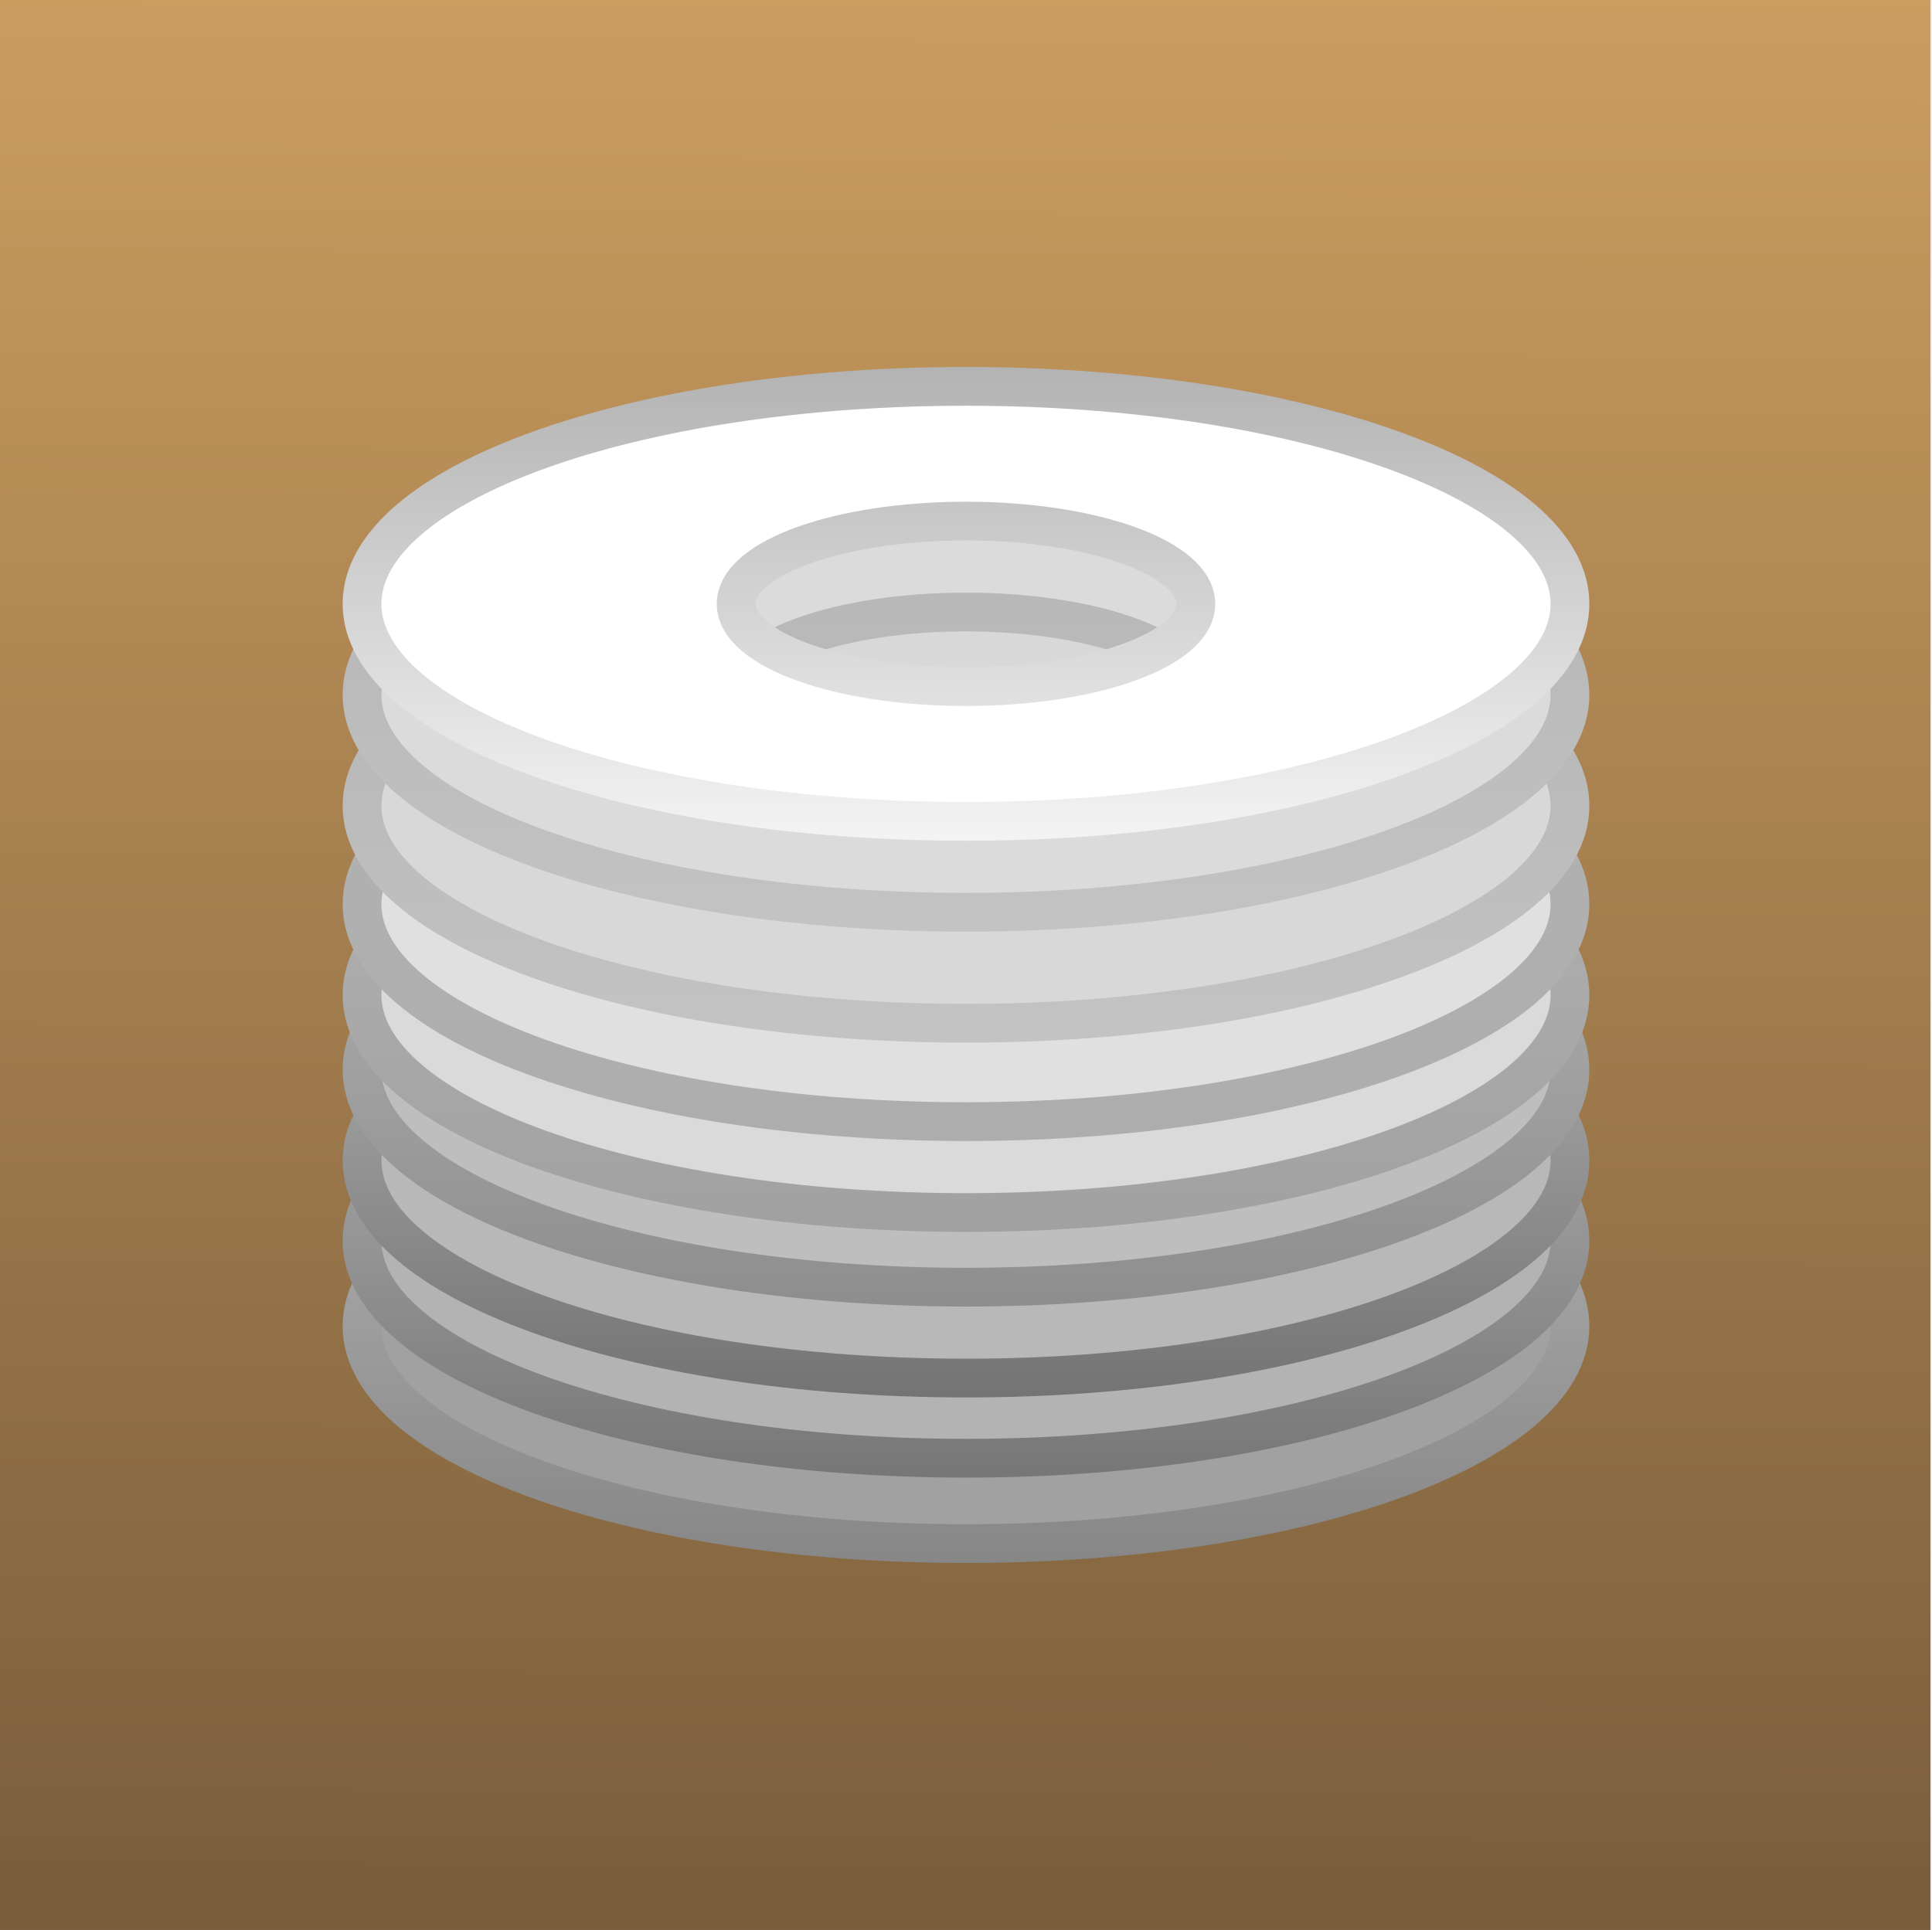
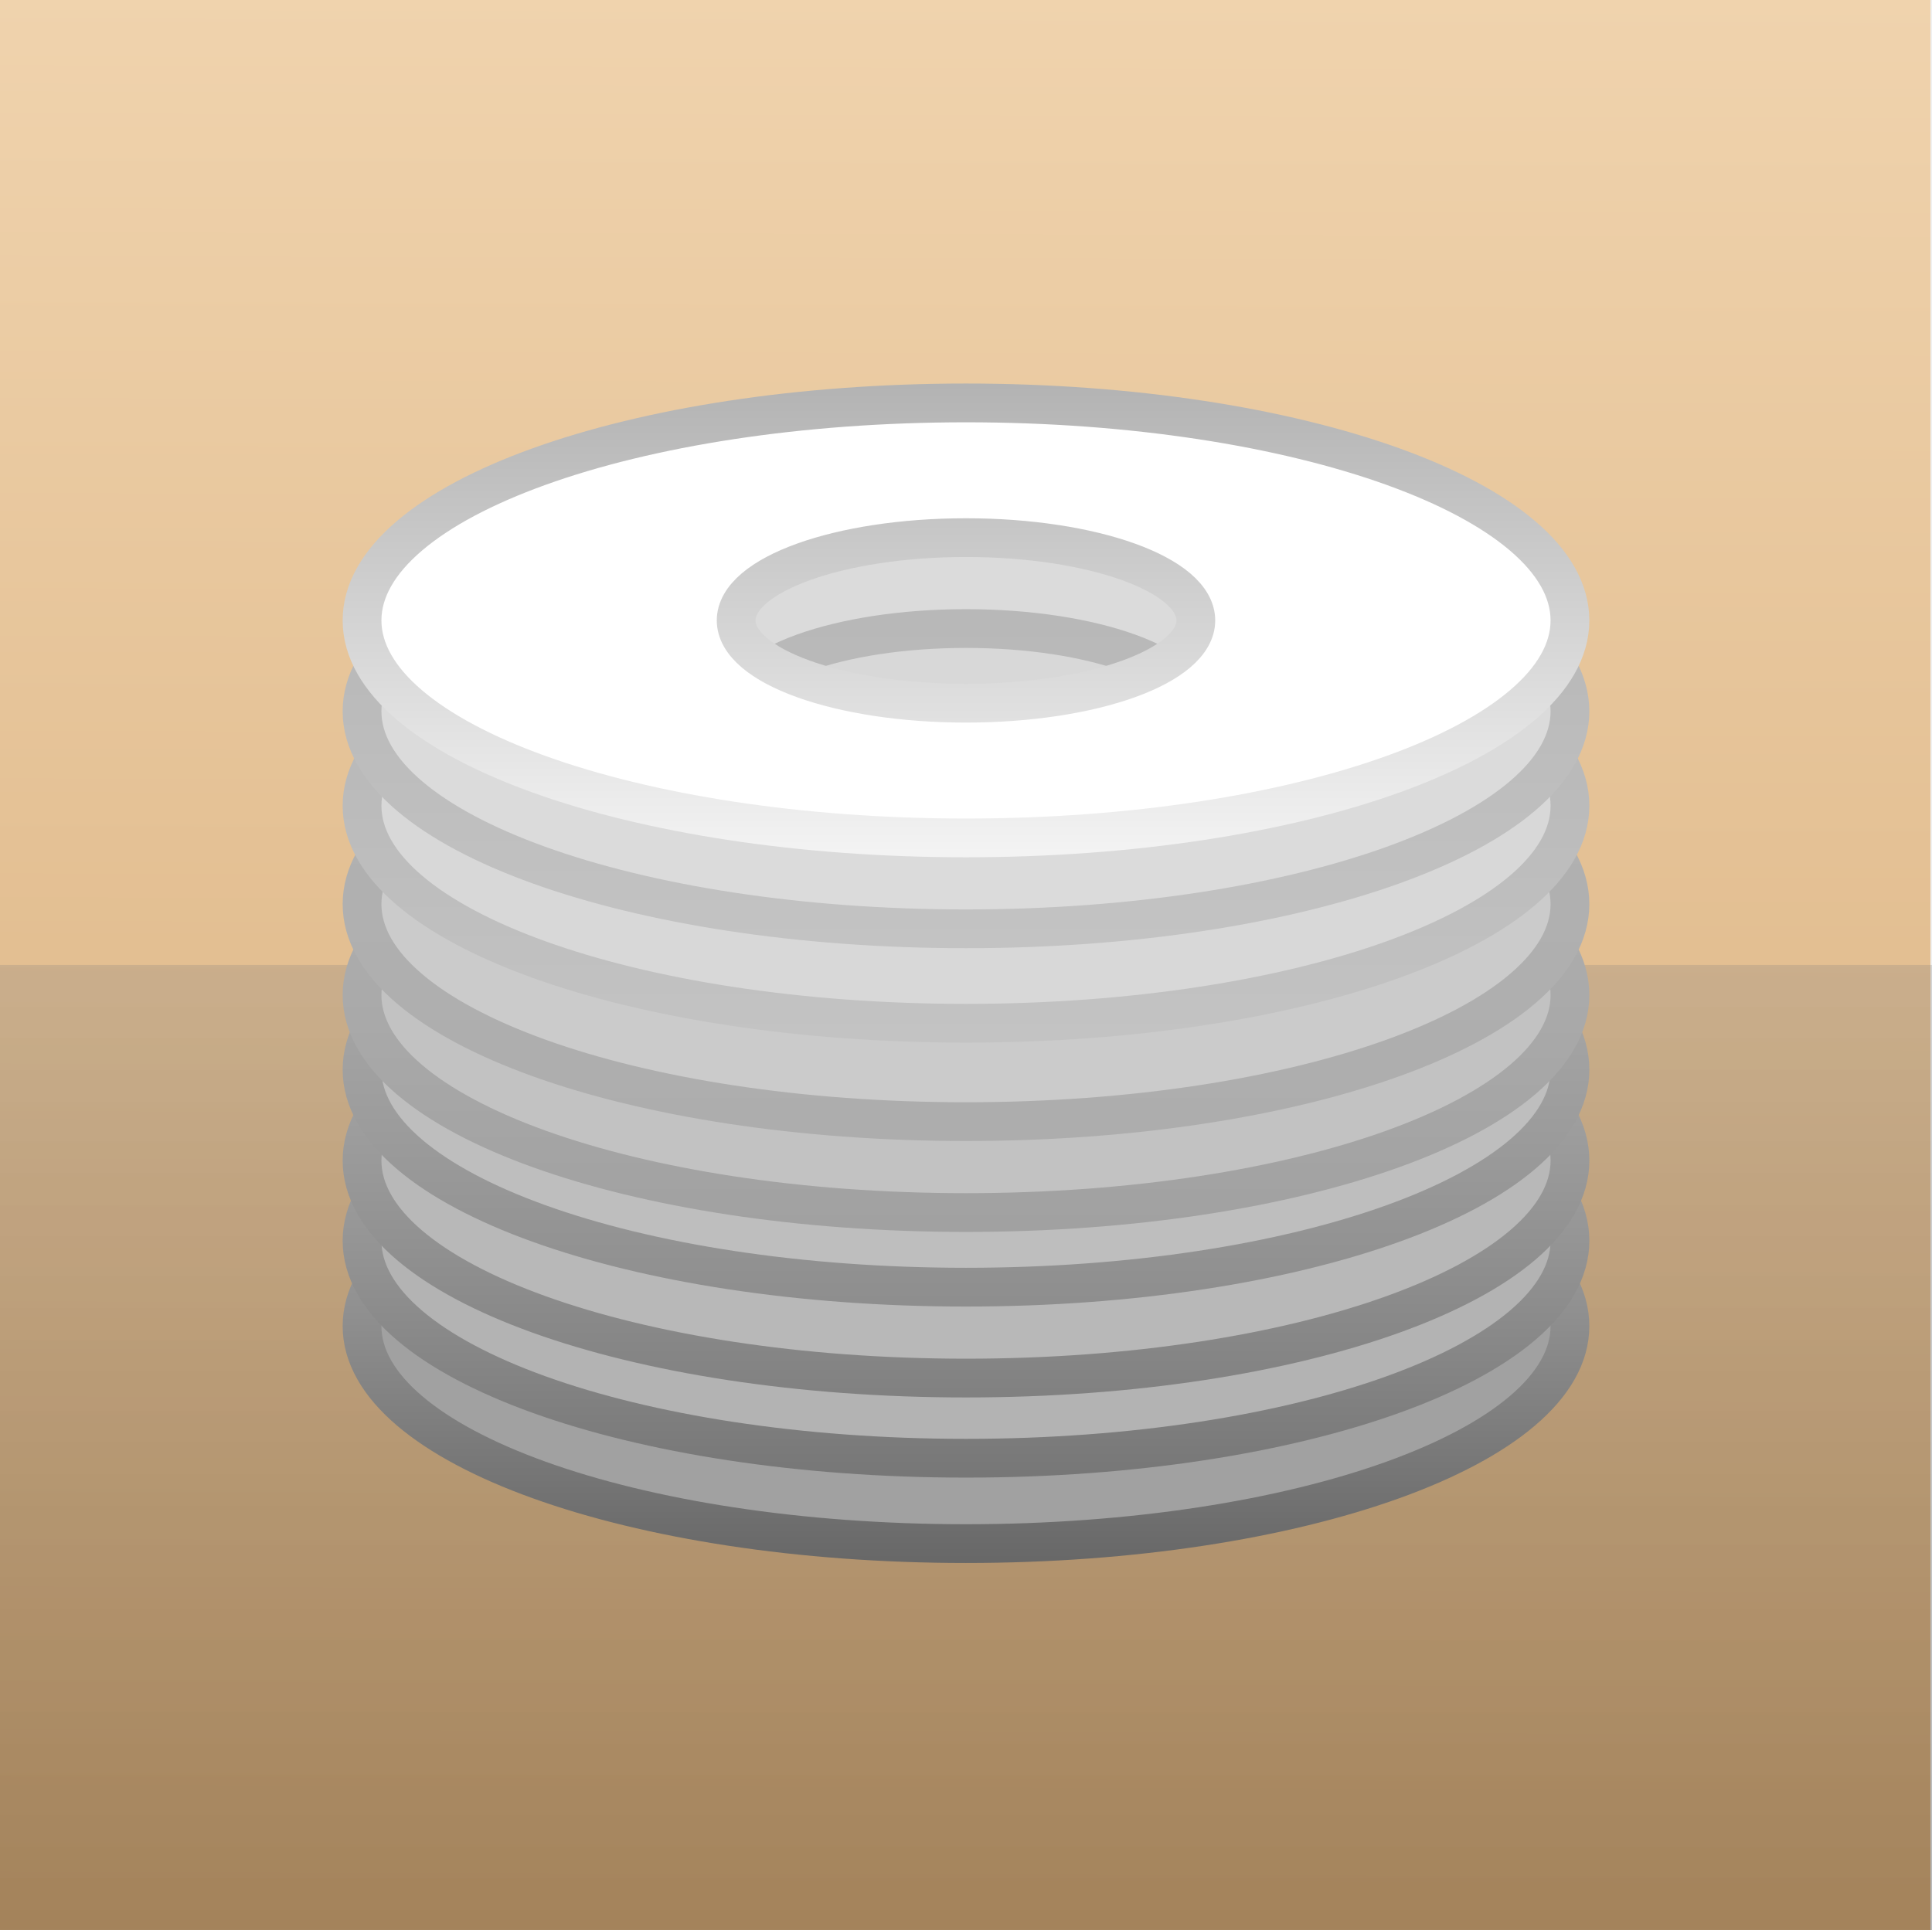
<svg xmlns="http://www.w3.org/2000/svg" xmlns:xlink="http://www.w3.org/1999/xlink" width="123.538mm" height="123.438mm" viewBox="0 0 123.538 123.438" version="1.1" id="svg5">
  <defs id="defs2">
+     <linearGradient id="linearGradient1251">
+       <stop style="stop-color:#000000;stop-opacity:1;" offset="0" id="stop1247" />
+       <stop style="stop-color:#7a7a7a;stop-opacity:1;" offset="1" id="stop1249" />
+     </linearGradient>
    <linearGradient id="linearGradient4661">
      <stop style="stop-color:#b3b3b3;stop-opacity:1;" offset="0" id="stop4657" />
-       <stop style="stop-color:#747474;stop-opacity:1;" offset="1" id="stop4659" />
+       <stop style="stop-color:#818181;stop-opacity:1;" offset="1" id="stop4659" />
    </linearGradient>
    <linearGradient id="linearGradient4655">
      <stop style="stop-color:#b3b3b3;stop-opacity:1;" offset="0" id="stop4651" />
      <stop style="stop-color:#8e8e8e;stop-opacity:1;" offset="1" id="stop4653" />
    </linearGradient>
    <linearGradient id="linearGradient4649">
      <stop style="stop-color:#b3b3b3;stop-opacity:1;" offset="0" id="stop4645" />
      <stop style="stop-color:#a1a1a1;stop-opacity:1;" offset="1" id="stop4647" />
    </linearGradient>
    <linearGradient id="linearGradient4643">
      <stop style="stop-color:#b3b3b3;stop-opacity:1;" offset="0" id="stop4639" />
      <stop style="stop-color:#adadad;stop-opacity:1;" offset="1" id="stop4641" />
    </linearGradient>
    <linearGradient id="linearGradient4637">
      <stop style="stop-color:#b3b3b3;stop-opacity:1;" offset="0" id="stop4633" />
      <stop style="stop-color:#c3c3c3;stop-opacity:1;" offset="1" id="stop4635" />
    </linearGradient>
    <linearGradient id="linearGradient4631">
      <stop style="stop-color:#b3b3b3;stop-opacity:1;" offset="0" id="stop4627" />
      <stop style="stop-color:#c3c3c3;stop-opacity:1;" offset="1" id="stop4629" />
    </linearGradient>
    <linearGradient id="linearGradient4497">
      <stop style="stop-color:#b3b3b3;stop-opacity:1;" offset="0" id="stop4493" />
-       <stop style="stop-color:#878787;stop-opacity:1;" offset="1" id="stop4495" />
+       <stop style="stop-color:#686868;stop-opacity:1;" offset="1" id="stop4495" />
    </linearGradient>
    <linearGradient id="linearGradient4491">
      <stop style="stop-color:#b3b3b3;stop-opacity:1;" offset="0" id="stop4487" />
      <stop style="stop-color:#777777;stop-opacity:1;" offset="1" id="stop4489" />
    </linearGradient>
    <linearGradient id="linearGradient904">
      <stop style="stop-color:#b3b3b3;stop-opacity:1;" offset="0" id="stop900" />
      <stop style="stop-color:#f3f3f3;stop-opacity:1;" offset="1" id="stop902" />
    </linearGradient>
    <linearGradient id="linearGradient19652">
-       <stop style="stop-color:#d0a061;stop-opacity:1;" offset="0" id="stop19648" />
-       <stop style="stop-color:#7a5e3c;stop-opacity:1;" offset="1" id="stop19650" />
+       <stop style="stop-color:#f1d5b0;stop-opacity:1;" offset="0" id="stop19648" />
+       <stop style="stop-color:#d6ab77;stop-opacity:1;" offset="1" id="stop19650" />
    </linearGradient>
    <linearGradient xlink:href="#linearGradient19652" id="linearGradient19654" x1="90.111" y1="49.973" x2="89.751" y2="176.987" gradientUnits="userSpaceOnUse" gradientTransform="matrix(1.005538,0,0,1.005538,-0.1440051,-0.9912912)" />
    <linearGradient xlink:href="#linearGradient4497" id="linearGradient906" x1="87.946" y1="68.741" x2="87.946" y2="165.296" gradientUnits="userSpaceOnUse" gradientTransform="matrix(0.8604594,0,0,0.3099455,12.24775,97.3419)" />
    <linearGradient xlink:href="#linearGradient4491" id="linearGradient4470" gradientUnits="userSpaceOnUse" gradientTransform="matrix(0.8604594,0,0,0.3099455,12.24775,91.88121)" x1="87.946" y1="68.741" x2="87.946" y2="165.296" />
    <linearGradient xlink:href="#linearGradient4649" id="linearGradient4484" gradientUnits="userSpaceOnUse" gradientTransform="matrix(0.8604594,0,0,0.3099455,12.24775,76.16695)" x1="87.946" y1="68.741" x2="87.946" y2="165.296" />
    <linearGradient xlink:href="#linearGradient4661" id="linearGradient4532" gradientUnits="userSpaceOnUse" gradientTransform="matrix(0.8604594,0,0,0.3099455,12.24774,86.75442)" x1="87.946" y1="68.741" x2="87.946" y2="165.296" />
    <linearGradient xlink:href="#linearGradient4655" id="linearGradient4546" gradientUnits="userSpaceOnUse" gradientTransform="matrix(0.8604594,0,0,0.3099455,12.24774,80.94016)" x1="87.946" y1="68.741" x2="87.946" y2="165.296" />
    <linearGradient xlink:href="#linearGradient4643" id="linearGradient4582" gradientUnits="userSpaceOnUse" gradientTransform="matrix(0.8604594,0,0,0.3099455,12.24775,70.35269)" x1="87.946" y1="68.741" x2="87.946" y2="165.296" />
    <linearGradient xlink:href="#linearGradient4637" id="linearGradient4596" gradientUnits="userSpaceOnUse" gradientTransform="matrix(0.8604594,0,0,0.3099455,12.24775,64.05974)" x1="87.946" y1="68.741" x2="87.946" y2="165.296" />
-     <linearGradient xlink:href="#linearGradient4631" id="linearGradient4610" gradientUnits="userSpaceOnUse" gradientTransform="matrix(0.8604594,0,0,0.3099455,12.24775,56.96256)" x1="87.946" y1="68.741" x2="87.946" y2="165.296" />
-     <linearGradient xlink:href="#linearGradient904" id="linearGradient4624" gradientUnits="userSpaceOnUse" gradientTransform="matrix(0.8604594,0,0,0.3099455,12.24775,51.14831)" x1="87.946" y1="68.741" x2="87.946" y2="165.296" />
+     <linearGradient xlink:href="#linearGradient4631" id="linearGradient4610" gradientUnits="userSpaceOnUse" gradientTransform="matrix(0.8604594,0,0,0.3099455,12.24774,58.02072)" x1="87.946" y1="68.741" x2="87.946" y2="165.296" />
+     <linearGradient xlink:href="#linearGradient904" id="linearGradient4624" gradientUnits="userSpaceOnUse" gradientTransform="matrix(0.8604594,0,0,0.3099455,12.24775,52.20664)" x1="87.946" y1="68.741" x2="87.946" y2="165.296" />
+     <linearGradient xlink:href="#linearGradient1251" id="linearGradient1253" x1="87.772" y1="178.997" x2="87.772" y2="121.003" gradientUnits="userSpaceOnUse" gradientTransform="matrix(1,0,0,1.066596,0,-11.92057)" />
  </defs>
  <g id="layer1" transform="translate(-26.00291,-55.55903)">
    <rect style="fill:url(#linearGradient19654);fill-opacity:1;stroke:none;stroke-width:8.044;stroke-linecap:round;stroke-linejoin:round" id="rect3643" width="123.438" height="123.438" x="26.003" y="55.559" />
+     <rect style="opacity:0.238;fill:url(#linearGradient1253);fill-opacity:1;stroke:none;stroke-width:2.04;stroke-linecap:round;stroke-linejoin:round;stroke-dasharray:none" id="rect1193" width="123.538" height="61.719" x="26.003" y="117.278" />
    <g id="g4672" transform="translate(0,6.683035)">
      <path id="path1000" style="opacity:1;fill:#a1a1a1;fill-opacity:1;stroke:url(#linearGradient906);stroke-width:2.479;stroke-linecap:round;stroke-linejoin:round;stroke-dasharray:none;stroke-opacity:1" d="M 87.772,119.781 A 38.619,13.911 0 0 0 49.153,133.692 38.619,13.911 0 0 0 87.772,147.602 38.619,13.911 0 0 0 126.39,133.692 38.619,13.911 0 0 0 87.772,119.781 Z m 0,8.617 a 14.696,5.294 0 0 1 14.696,5.294 14.696,5.294 0 0 1 -14.696,5.294 14.696,5.294 0 0 1 -14.696,-5.294 14.696,5.294 0 0 1 14.696,-5.294 z" />
      <path id="path1000-8" style="opacity:1;fill:#b3b3b3;fill-opacity:1;stroke:url(#linearGradient4470);stroke-width:2.479;stroke-linecap:round;stroke-linejoin:round;stroke-dasharray:none;stroke-opacity:1" d="m 87.772,114.32 a 38.619,13.911 0 0 0 -38.619,13.911 38.619,13.911 0 0 0 38.619,13.911 38.619,13.911 0 0 0 38.619,-13.911 38.619,13.911 0 0 0 -38.619,-13.911 z m 0,8.617 a 14.696,5.294 0 0 1 14.696,5.294 14.696,5.294 0 0 1 -14.696,5.294 14.696,5.294 0 0 1 -14.696,-5.294 14.696,5.294 0 0 1 14.696,-5.294 z" />
      <path id="path1000-8-3" style="opacity:1;fill:#b8b8b8;fill-opacity:1;stroke:url(#linearGradient4532);stroke-width:2.479;stroke-linecap:round;stroke-linejoin:round;stroke-dasharray:none;stroke-opacity:1" d="m 87.772,109.193 a 38.619,13.911 0 0 0 -38.619,13.911 38.619,13.911 0 0 0 38.619,13.911 38.619,13.911 0 0 0 38.619,-13.911 38.619,13.911 0 0 0 -38.619,-13.911 z m 0,8.617 a 14.696,5.294 0 0 1 14.696,5.294 14.696,5.294 0 0 1 -14.696,5.294 14.696,5.294 0 0 1 -14.696,-5.294 14.696,5.294 0 0 1 14.696,-5.294 z" />
      <path id="path1000-8-9" style="opacity:1;fill:#bebebe;fill-opacity:1;stroke:url(#linearGradient4546);stroke-width:2.479;stroke-linecap:round;stroke-linejoin:round;stroke-dasharray:none;stroke-opacity:1" d="m 87.772,103.379 a 38.619,13.911 0 0 0 -38.619,13.911 38.619,13.911 0 0 0 38.619,13.911 38.619,13.911 0 0 0 38.619,-13.911 38.619,13.911 0 0 0 -38.619,-13.911 z m 0,8.617 a 14.696,5.294 0 0 1 14.696,5.294 14.696,5.294 0 0 1 -14.696,5.294 14.696,5.294 0 0 1 -14.696,-5.294 14.696,5.294 0 0 1 14.696,-5.294 z" />
-       <path id="path1000-81" style="opacity:1;fill:#dadada;fill-opacity:1;stroke:url(#linearGradient4484);stroke-width:2.479;stroke-linecap:round;stroke-linejoin:round;stroke-dasharray:none;stroke-opacity:1" d="m 87.772,98.606 a 38.619,13.911 0 0 0 -38.619,13.911 38.619,13.911 0 0 0 38.619,13.911 38.619,13.911 0 0 0 38.619,-13.911 38.619,13.911 0 0 0 -38.619,-13.911 z m 0,8.617 a 14.696,5.294 0 0 1 14.696,5.294 14.696,5.294 0 0 1 -14.696,5.294 14.696,5.294 0 0 1 -14.696,-5.294 14.696,5.294 0 0 1 14.696,-5.294 z" />
-       <path id="path1000-81-9" style="opacity:1;fill:#e0e0e0;fill-opacity:1;stroke:url(#linearGradient4582);stroke-width:2.479;stroke-linecap:round;stroke-linejoin:round;stroke-dasharray:none;stroke-opacity:1" d="M 87.772,92.792 A 38.619,13.911 0 0 0 49.153,106.702 38.619,13.911 0 0 0 87.772,120.613 38.619,13.911 0 0 0 126.39,106.702 38.619,13.911 0 0 0 87.772,92.792 Z m 0,8.617 a 14.696,5.294 0 0 1 14.696,5.294 14.696,5.294 0 0 1 -14.696,5.294 14.696,5.294 0 0 1 -14.696,-5.294 14.696,5.294 0 0 1 14.696,-5.294 z" />
+       <path id="path1000-81" style="opacity:1;fill:#c2c2c2;fill-opacity:1;stroke:url(#linearGradient4484);stroke-width:2.479;stroke-linecap:round;stroke-linejoin:round;stroke-dasharray:none;stroke-opacity:1" d="m 87.772,98.606 a 38.619,13.911 0 0 0 -38.619,13.911 38.619,13.911 0 0 0 38.619,13.911 38.619,13.911 0 0 0 38.619,-13.911 38.619,13.911 0 0 0 -38.619,-13.911 z m 0,8.617 a 14.696,5.294 0 0 1 14.696,5.294 14.696,5.294 0 0 1 -14.696,5.294 14.696,5.294 0 0 1 -14.696,-5.294 14.696,5.294 0 0 1 14.696,-5.294 z" />
+       <path id="path1000-81-9" style="opacity:1;fill:#cbcbcb;fill-opacity:1;stroke:url(#linearGradient4582);stroke-width:2.479;stroke-linecap:round;stroke-linejoin:round;stroke-dasharray:none;stroke-opacity:1" d="M 87.772,92.792 A 38.619,13.911 0 0 0 49.153,106.702 38.619,13.911 0 0 0 87.772,120.613 38.619,13.911 0 0 0 126.39,106.702 38.619,13.911 0 0 0 87.772,92.792 Z m 0,8.617 a 14.696,5.294 0 0 1 14.696,5.294 14.696,5.294 0 0 1 -14.696,5.294 14.696,5.294 0 0 1 -14.696,-5.294 14.696,5.294 0 0 1 14.696,-5.294 z" />
      <path id="path1000-81-5" style="opacity:1;fill:#d8d8d8;fill-opacity:1;stroke:url(#linearGradient4596);stroke-width:2.479;stroke-linecap:round;stroke-linejoin:round;stroke-dasharray:none;stroke-opacity:1" d="m 87.772,86.499 a 38.619,13.911 0 0 0 -38.619,13.911 38.619,13.911 0 0 0 38.619,13.911 38.619,13.911 0 0 0 38.619,-13.911 38.619,13.911 0 0 0 -38.619,-13.911 z m 0,8.617 a 14.696,5.294 0 0 1 14.696,5.294 14.696,5.294 0 0 1 -14.696,5.294 14.696,5.294 0 0 1 -14.696,-5.294 14.696,5.294 0 0 1 14.696,-5.294 z" />
-       <path id="path1000-81-1" style="opacity:1;fill:#dbdbdb;fill-opacity:1;stroke:url(#linearGradient4610);stroke-width:2.479;stroke-linecap:round;stroke-linejoin:round;stroke-dasharray:none;stroke-opacity:1" d="M 87.772,79.402 A 38.619,13.911 0 0 0 49.153,93.312 38.619,13.911 0 0 0 87.772,107.223 38.619,13.911 0 0 0 126.39,93.312 38.619,13.911 0 0 0 87.772,79.402 Z m 0,8.617 a 14.696,5.294 0 0 1 14.696,5.294 14.696,5.294 0 0 1 -14.696,5.294 14.696,5.294 0 0 1 -14.696,-5.294 14.696,5.294 0 0 1 14.696,-5.294 z" />
-       <path id="path1000-81-3" style="opacity:1;fill:#ffffff;fill-opacity:1;stroke:url(#linearGradient4624);stroke-width:2.479;stroke-linecap:round;stroke-linejoin:round;stroke-dasharray:none;stroke-opacity:1" d="M 87.772,73.587 A 38.619,13.911 0 0 0 49.153,87.498 38.619,13.911 0 0 0 87.772,101.409 38.619,13.911 0 0 0 126.39,87.498 38.619,13.911 0 0 0 87.772,73.587 Z m 0,8.617 a 14.696,5.294 0 0 1 14.696,5.294 14.696,5.294 0 0 1 -14.696,5.294 14.696,5.294 0 0 1 -14.696,-5.294 14.696,5.294 0 0 1 14.696,-5.294 z" />
+       <path id="path1000-81-1" style="opacity:1;fill:#dbdbdb;fill-opacity:1;stroke:url(#linearGradient4610);stroke-width:2.479;stroke-linecap:round;stroke-linejoin:round;stroke-dasharray:none;stroke-opacity:1" d="M 87.772,80.46 A 38.619,13.911 0 0 0 49.153,94.37 38.619,13.911 0 0 0 87.772,108.281 38.619,13.911 0 0 0 126.39,94.37 38.619,13.911 0 0 0 87.772,80.46 Z m 0,8.617 a 14.696,5.294 0 0 1 14.696,5.294 14.696,5.294 0 0 1 -14.696,5.294 14.696,5.294 0 0 1 -14.696,-5.294 14.696,5.294 0 0 1 14.696,-5.294 z" />
+       <path id="path1000-81-3" style="opacity:1;fill:#ffffff;fill-opacity:1;stroke:url(#linearGradient4624);stroke-width:2.479;stroke-linecap:round;stroke-linejoin:round;stroke-dasharray:none;stroke-opacity:1" d="M 87.772,74.646 A 38.619,13.911 0 0 0 49.153,88.556 38.619,13.911 0 0 0 87.772,102.467 38.619,13.911 0 0 0 126.39,88.556 38.619,13.911 0 0 0 87.772,74.646 Z m 0,8.617 a 14.696,5.294 0 0 1 14.696,5.294 14.696,5.294 0 0 1 -14.696,5.294 14.696,5.294 0 0 1 -14.696,-5.294 14.696,5.294 0 0 1 14.696,-5.294 z" />
    </g>
  </g>
</svg>
